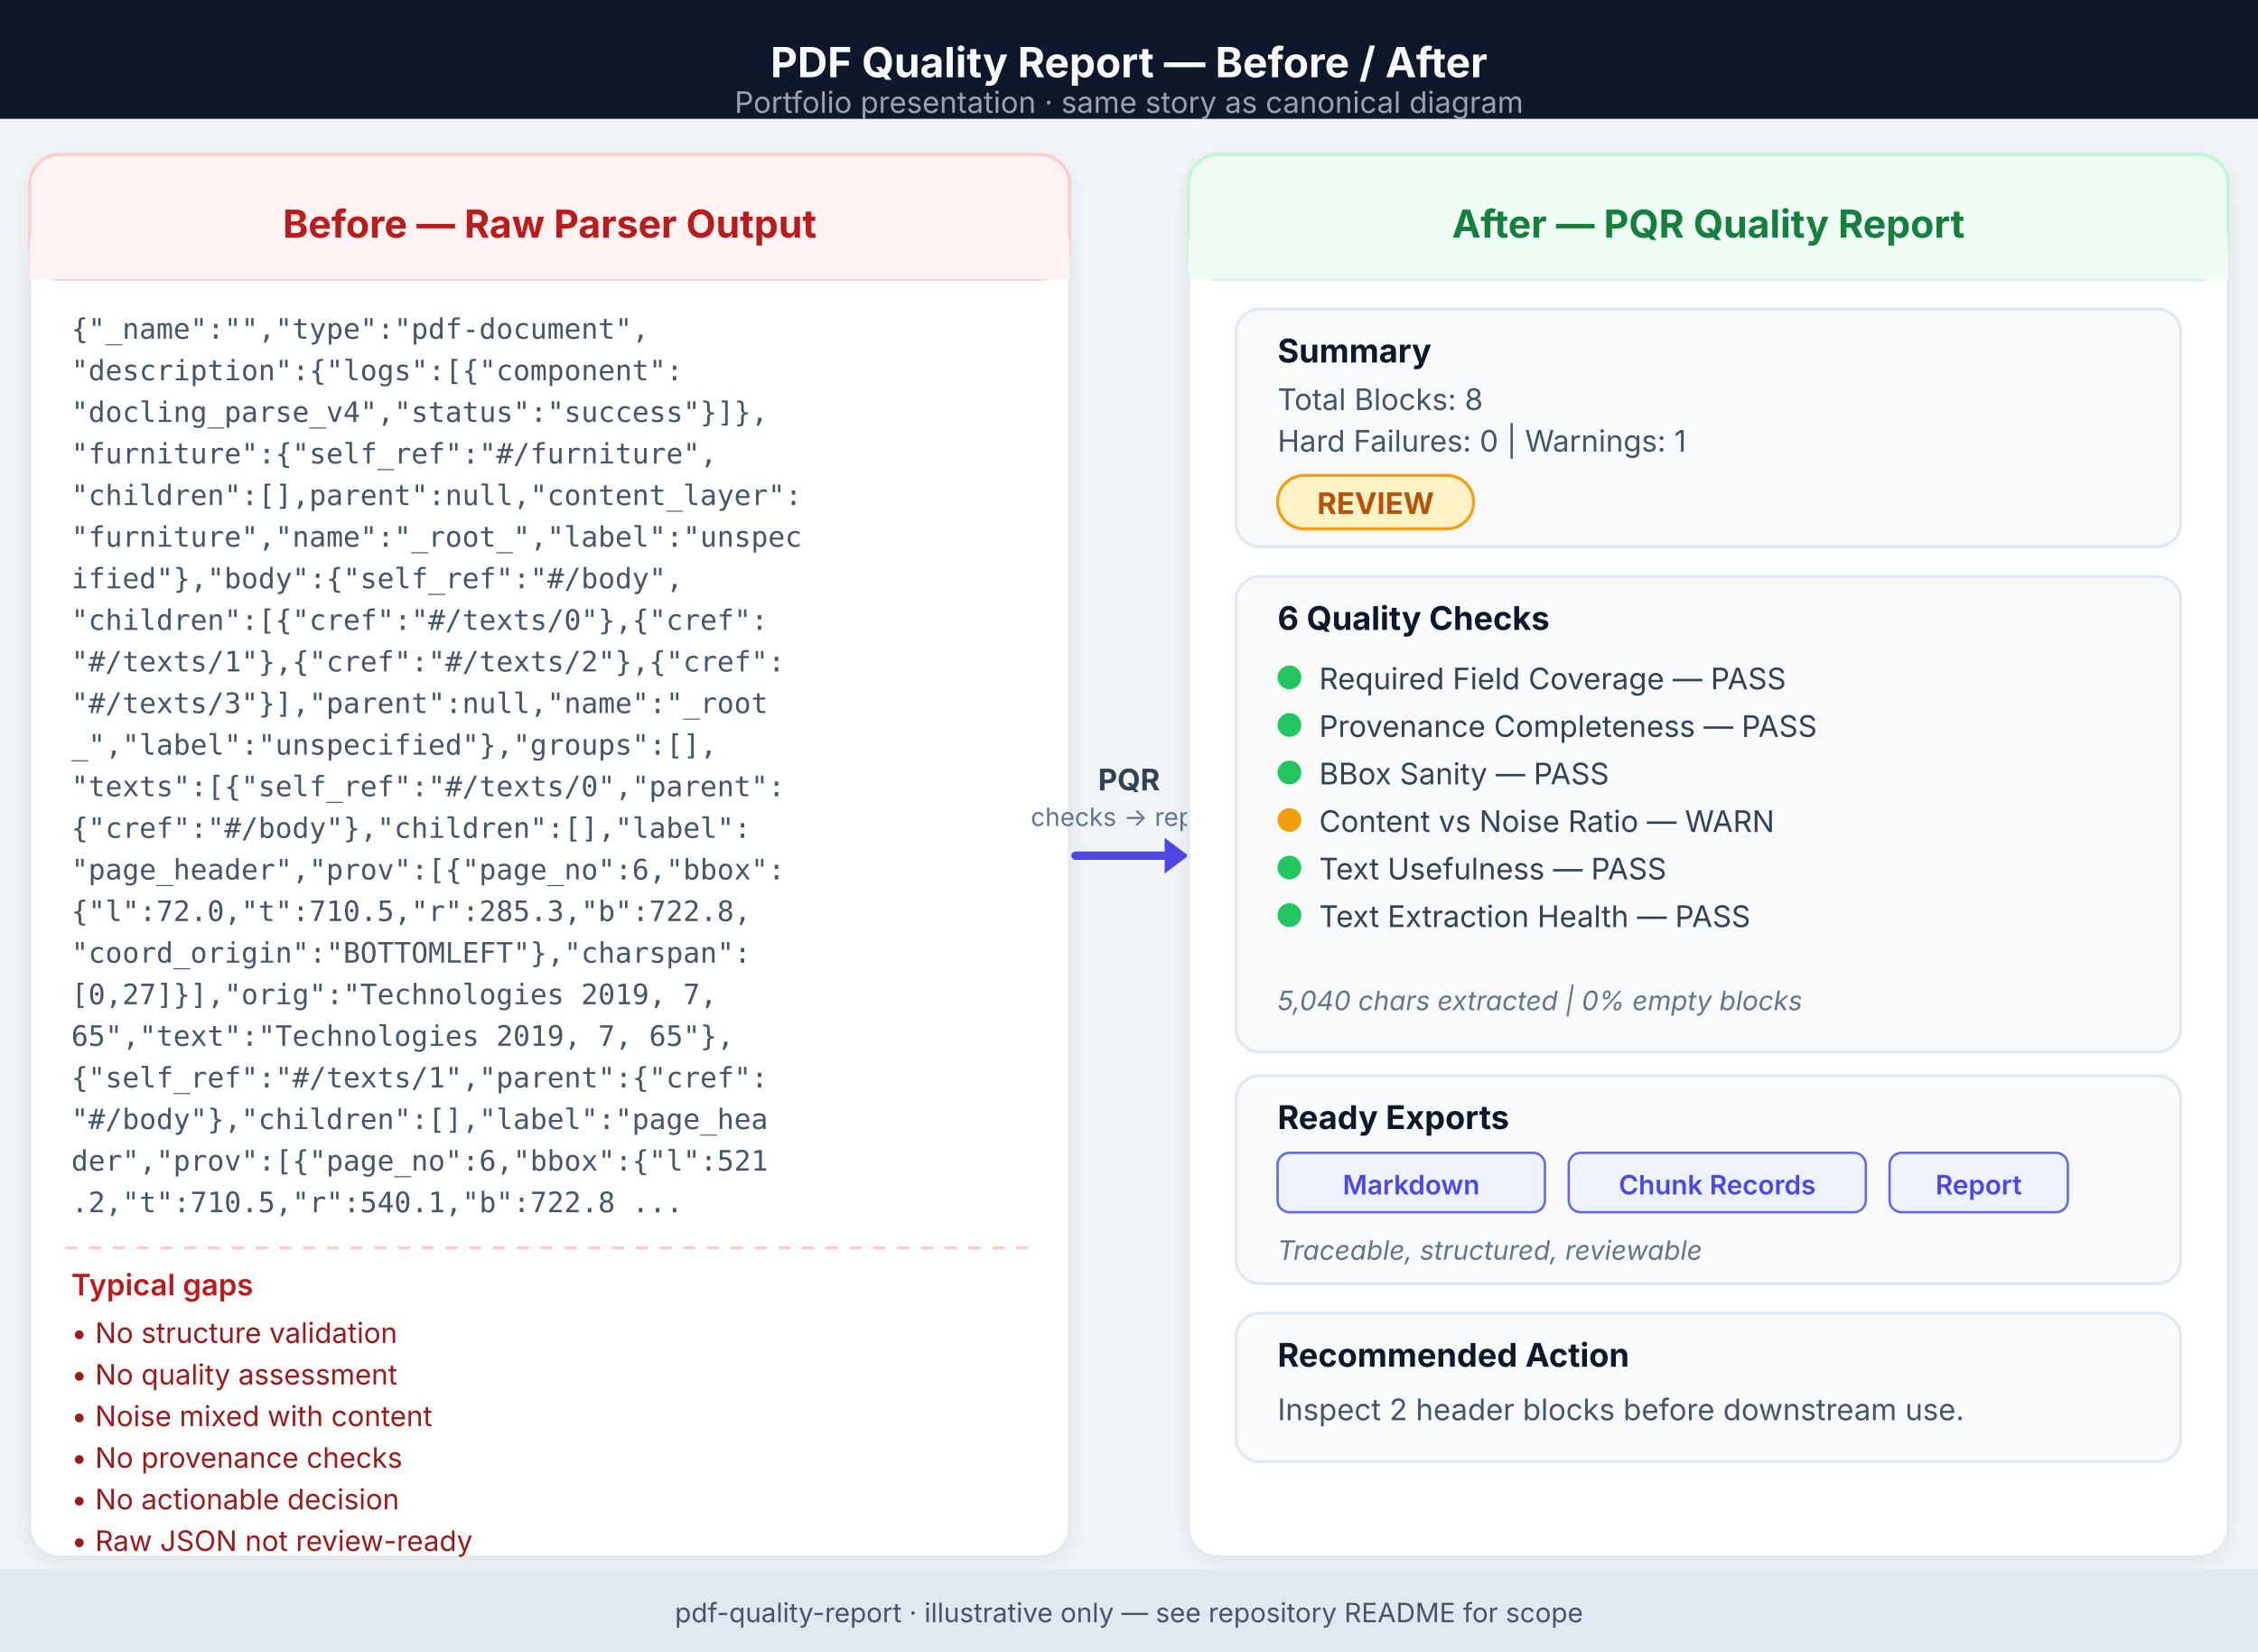
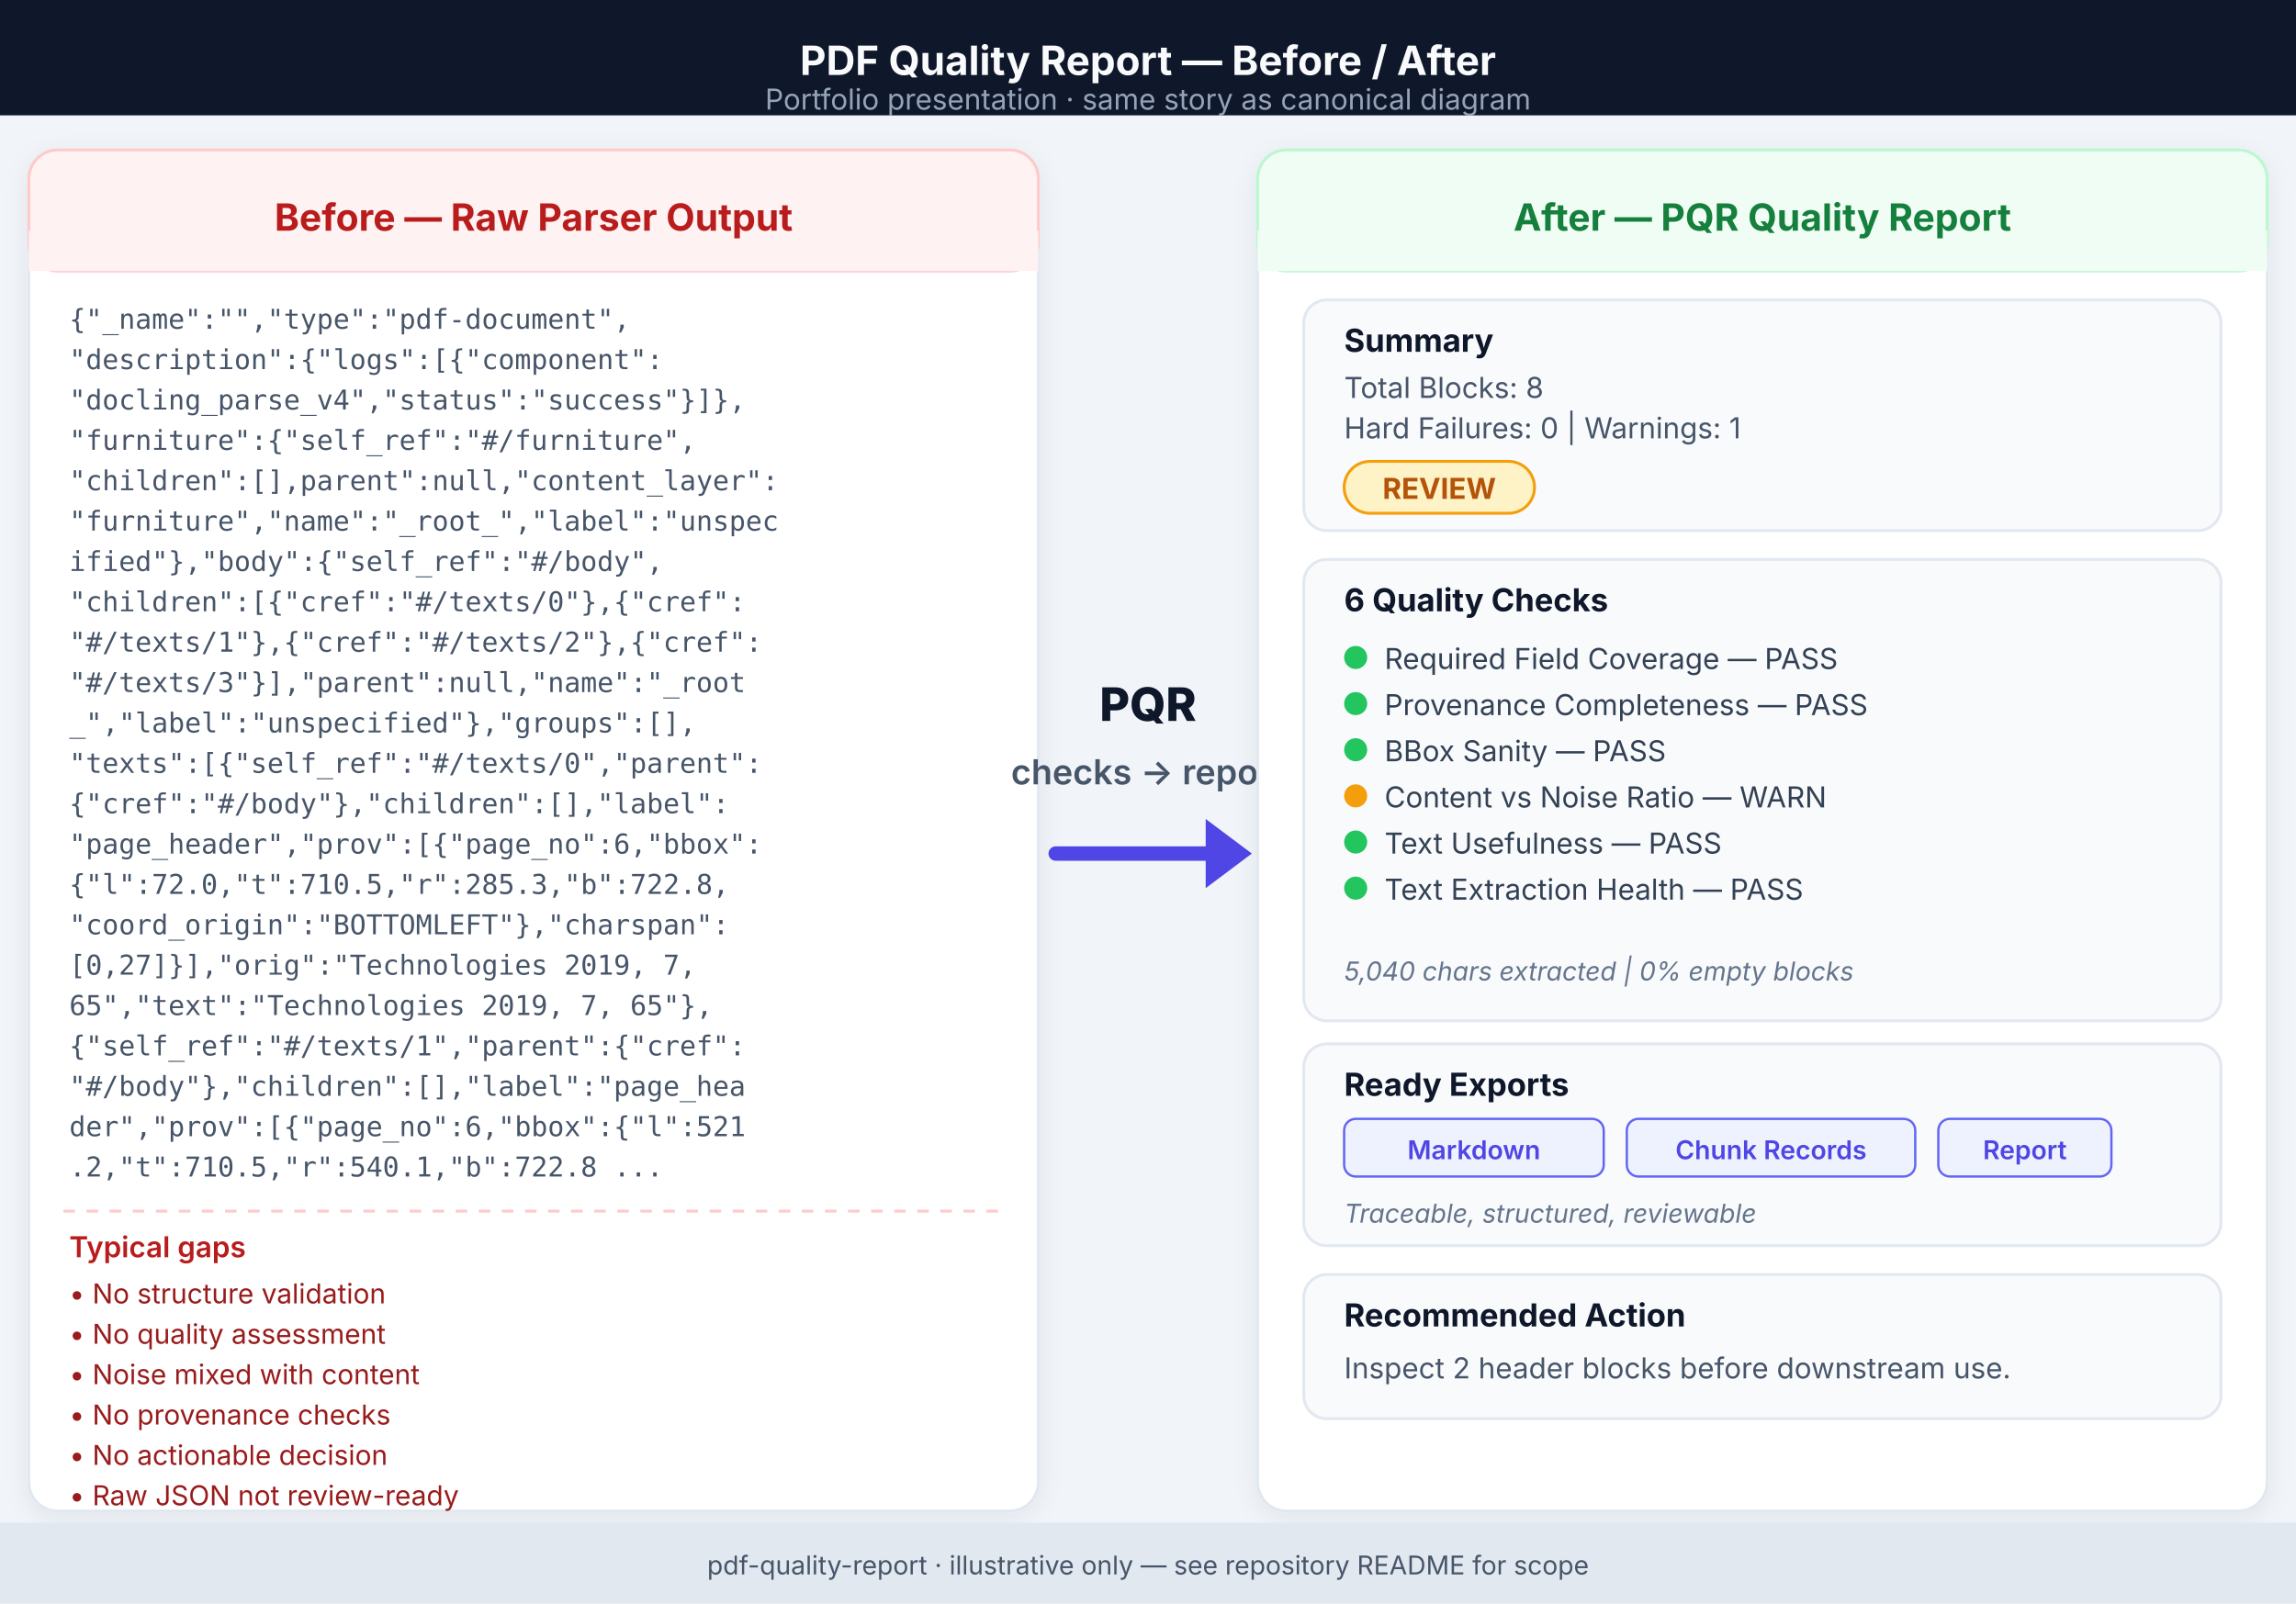
- <svg xmlns="http://www.w3.org/2000/svg" viewBox="0 0 760 556" role="img" style="font-family: -apple-system, BlinkMacSystemFont, 'Segoe UI', sans-serif;">
+ <svg xmlns="http://www.w3.org/2000/svg" viewBox="0 0 796 556" role="img" style="font-family: -apple-system, BlinkMacSystemFont, 'Segoe UI', sans-serif;">
  <defs>
    <filter id="pf_pqrPanelShadow" x="-6%" y="-4%" width="112%" height="108%">
      <feDropShadow dx="0" dy="2" stdDeviation="4" flood-color="#0f172a" flood-opacity="0.07" />
    </filter>
  </defs>
-   <rect width="760" height="556" fill="#f1f5f9" />
-   <rect width="760" height="40" fill="#0f172a" />
-   <text x="380" y="26" text-anchor="middle" fill="#f8fafc" font-size="14" font-weight="700">PDF Quality Report — Before / After</text>
-   <text x="380" y="38" text-anchor="middle" fill="#94a3b8" font-size="10">Portfolio presentation · same story as canonical diagram</text>
+   <rect width="796" height="556" fill="#f1f5f9" />
+   <rect width="796" height="40" fill="#0f172a" />
+   <text x="398" y="26" text-anchor="middle" fill="#f8fafc" font-size="14" font-weight="700">PDF Quality Report — Before / After</text>
+   <text x="398" y="38" text-anchor="middle" fill="#94a3b8" font-size="10">Portfolio presentation · same story as canonical diagram</text>
  <g transform="translate(10, 52)">
    <rect x="0" y="0" width="350" height="472" rx="10" fill="#ffffff" stroke="#e2e8f0" stroke-width="1" filter="url(#pf_pqrPanelShadow)" />
    <rect x="0" y="0" width="350" height="42" rx="10" fill="#fef2f2" stroke="#fecaca" stroke-width="1" />
    <rect x="0" y="28" width="350" height="14" fill="#fef2f2" />
    <text x="175" y="28" text-anchor="middle" fill="#b91c1c" font-size="13" font-weight="700">Before — Raw Parser Output</text>
    <text x="14" y="62" fill="#475569" font-size="9.5" font-family="ui-monospace, SFMono-Regular, Menlo, Monaco, Consolas, monospace">
      <tspan x="14" dy="0">{"_name":"","type":"pdf-document",</tspan>
      <tspan x="14" dy="14">"description":{"logs":[{"component":</tspan>
      <tspan x="14" dy="14">"docling_parse_v4","status":"success"}]},</tspan>
      <tspan x="14" dy="14">"furniture":{"self_ref":"#/furniture",</tspan>
      <tspan x="14" dy="14">"children":[],parent":null,"content_layer":</tspan>
      <tspan x="14" dy="14">"furniture","name":"_root_","label":"unspec</tspan>
      <tspan x="14" dy="14">ified"},"body":{"self_ref":"#/body",</tspan>
      <tspan x="14" dy="14">"children":[{"cref":"#/texts/0"},{"cref":</tspan>
      <tspan x="14" dy="14">"#/texts/1"},{"cref":"#/texts/2"},{"cref":</tspan>
      <tspan x="14" dy="14">"#/texts/3"}],"parent":null,"name":"_root</tspan>
      <tspan x="14" dy="14">_","label":"unspecified"},"groups":[],</tspan>
      <tspan x="14" dy="14">"texts":[{"self_ref":"#/texts/0","parent":</tspan>
      <tspan x="14" dy="14">{"cref":"#/body"},"children":[],"label":</tspan>
      <tspan x="14" dy="14">"page_header","prov":[{"page_no":6,"bbox":</tspan>
      <tspan x="14" dy="14">{"l":72.0,"t":710.5,"r":285.3,"b":722.8,</tspan>
      <tspan x="14" dy="14">"coord_origin":"BOTTOMLEFT"},"charspan":</tspan>
      <tspan x="14" dy="14">[0,27]}],"orig":"Technologies 2019, 7,</tspan>
      <tspan x="14" dy="14">65","text":"Technologies 2019, 7, 65"},</tspan>
      <tspan x="14" dy="14">{"self_ref":"#/texts/1","parent":{"cref":</tspan>
      <tspan x="14" dy="14">"#/body"},"children":[],"label":"page_hea</tspan>
      <tspan x="14" dy="14">der","prov":[{"page_no":6,"bbox":{"l":521</tspan>
      <tspan x="14" dy="14">.2,"t":710.5,"r":540.1,"b":722.8 ...</tspan>
    </text>
    <line x1="12" y1="368" x2="338" y2="368" stroke="#fecaca" stroke-width="1" stroke-dasharray="4 4" />
    <text x="14" y="384" fill="#b91c1c" font-size="10" font-weight="600">Typical gaps</text>
    <text x="14" y="400" fill="#991b1b" font-size="9.5">
      <tspan x="14" dy="0">• No structure validation</tspan>
      <tspan x="14" dy="14">• No quality assessment</tspan>
      <tspan x="14" dy="14">• Noise mixed with content</tspan>
      <tspan x="14" dy="14">• No provenance checks</tspan>
      <tspan x="14" dy="14">• No actionable decision</tspan>
      <tspan x="14" dy="14">• Raw JSON not review-ready</tspan>
    </text>
-     <text x="370" y="214" text-anchor="middle" fill="#334155" font-size="10" font-weight="700">PQR</text>
-     <text x="370" y="226" text-anchor="middle" fill="#64748b" font-size="8.5">checks → report</text>
-     <line x1="352" y1="236" x2="382" y2="236" stroke="#4f46e5" stroke-width="2.8" stroke-linecap="round" />
-     <polygon points="382,230 390,236 382,242" fill="#4f46e5" />
-     <rect x="390" y="0" width="350" height="472" rx="10" fill="#ffffff" stroke="#e2e8f0" stroke-width="1" filter="url(#pf_pqrPanelShadow)" />
-     <rect x="390" y="0" width="350" height="42" rx="10" fill="#f0fdf4" stroke="#bbf7d0" stroke-width="1" />
-     <rect x="390" y="28" width="350" height="14" fill="#f0fdf4" />
-     <text x="565" y="28" text-anchor="middle" fill="#15803d" font-size="13" font-weight="700">After — PQR Quality Report</text>
-     <rect x="406" y="52" width="318" height="80" rx="8" fill="#f8fafc" stroke="#e2e8f0" stroke-width="1" />
-     <text x="420" y="70" fill="#0f172a" font-size="11" font-weight="700">Summary</text>
-     <text x="420" y="86" fill="#475569" font-size="10">Total Blocks: 8</text>
-     <text x="420" y="100" fill="#475569" font-size="10">Hard Failures: 0 | Warnings: 1</text>
-     <rect x="420" y="108" width="66" height="18" rx="9" fill="#fef3c7" stroke="#f59e0b" stroke-width="1" />
-     <text x="453" y="121" text-anchor="middle" fill="#b45309" font-size="10" font-weight="700">REVIEW</text>
-     <rect x="406" y="142" width="318" height="160" rx="8" fill="#f8fafc" stroke="#e2e8f0" stroke-width="1" />
-     <text x="420" y="160" fill="#0f172a" font-size="11" font-weight="700">6 Quality Checks</text>
-     <circle cx="424" cy="176" r="4" fill="#22c55e" />
-     <text x="434" y="180" fill="#334155" font-size="10">Required Field Coverage — PASS</text>
-     <circle cx="424" cy="192" r="4" fill="#22c55e" />
-     <text x="434" y="196" fill="#334155" font-size="10">Provenance Completeness — PASS</text>
-     <circle cx="424" cy="208" r="4" fill="#22c55e" />
-     <text x="434" y="212" fill="#334155" font-size="10">BBox Sanity — PASS</text>
-     <circle cx="424" cy="224" r="4" fill="#f59e0b" />
-     <text x="434" y="228" fill="#334155" font-size="10">Content vs Noise Ratio — WARN</text>
-     <circle cx="424" cy="240" r="4" fill="#22c55e" />
-     <text x="434" y="244" fill="#334155" font-size="10">Text Usefulness — PASS</text>
-     <circle cx="424" cy="256" r="4" fill="#22c55e" />
-     <text x="434" y="260" fill="#334155" font-size="10">Text Extraction Health — PASS</text>
-     <text x="420" y="288" fill="#64748b" font-size="9" font-style="italic">5,040 chars extracted | 0% empty blocks</text>
-     <rect x="406" y="310" width="318" height="70" rx="8" fill="#f8fafc" stroke="#e2e8f0" stroke-width="1" />
-     <text x="420" y="328" fill="#0f172a" font-size="11" font-weight="700">Ready Exports</text>
-     <rect x="420" y="336" width="90" height="20" rx="4" fill="#eef2ff" stroke="#6366f1" stroke-width="0.8" />
-     <text x="465" y="350" text-anchor="middle" fill="#4f46e5" font-size="9" font-weight="600">Markdown</text>
-     <rect x="518" y="336" width="100" height="20" rx="4" fill="#eef2ff" stroke="#6366f1" stroke-width="0.8" />
-     <text x="568" y="350" text-anchor="middle" fill="#4f46e5" font-size="9" font-weight="600">Chunk Records</text>
-     <rect x="626" y="336" width="60" height="20" rx="4" fill="#eef2ff" stroke="#6366f1" stroke-width="0.8" />
-     <text x="656" y="350" text-anchor="middle" fill="#4f46e5" font-size="9" font-weight="600">Report</text>
-     <text x="420" y="372" fill="#64748b" font-size="9" font-style="italic">Traceable, structured, reviewable</text>
-     <rect x="406" y="390" width="318" height="50" rx="8" fill="#f8fafc" stroke="#e2e8f0" stroke-width="1" />
-     <text x="420" y="408" fill="#0f172a" font-size="11" font-weight="700">Recommended Action</text>
-     <text x="420" y="426" fill="#475569" font-size="10">Inspect 2 header blocks before downstream use.</text>
+     <text x="388" y="198" text-anchor="middle" fill="#0f172a" font-size="16" font-weight="800">PQR</text>
+     <text x="388" y="220" text-anchor="middle" fill="#475569" font-size="12" font-weight="600">checks → report</text>
+     <line x1="356" y1="244" x2="408" y2="244" stroke="#4f46e5" stroke-width="5" stroke-linecap="round" />
+     <polygon points="408,232 424,244 408,256" fill="#4f46e5" />
+     <g transform="translate(36,0)">
+       <rect x="390" y="0" width="350" height="472" rx="10" fill="#ffffff" stroke="#e2e8f0" stroke-width="1" filter="url(#pf_pqrPanelShadow)" />
+       <rect x="390" y="0" width="350" height="42" rx="10" fill="#f0fdf4" stroke="#bbf7d0" stroke-width="1" />
+       <rect x="390" y="28" width="350" height="14" fill="#f0fdf4" />
+       <text x="565" y="28" text-anchor="middle" fill="#15803d" font-size="13" font-weight="700">After — PQR Quality Report</text>
+       <rect x="406" y="52" width="318" height="80" rx="8" fill="#f8fafc" stroke="#e2e8f0" stroke-width="1" />
+       <text x="420" y="70" fill="#0f172a" font-size="11" font-weight="700">Summary</text>
+       <text x="420" y="86" fill="#475569" font-size="10">Total Blocks: 8</text>
+       <text x="420" y="100" fill="#475569" font-size="10">Hard Failures: 0 | Warnings: 1</text>
+       <rect x="420" y="108" width="66" height="18" rx="9" fill="#fef3c7" stroke="#f59e0b" stroke-width="1" />
+       <text x="453" y="121" text-anchor="middle" fill="#b45309" font-size="10" font-weight="700">REVIEW</text>
+       <rect x="406" y="142" width="318" height="160" rx="8" fill="#f8fafc" stroke="#e2e8f0" stroke-width="1" />
+       <text x="420" y="160" fill="#0f172a" font-size="11" font-weight="700">6 Quality Checks</text>
+       <circle cx="424" cy="176" r="4" fill="#22c55e" />
+       <text x="434" y="180" fill="#334155" font-size="10">Required Field Coverage — PASS</text>
+       <circle cx="424" cy="192" r="4" fill="#22c55e" />
+       <text x="434" y="196" fill="#334155" font-size="10">Provenance Completeness — PASS</text>
+       <circle cx="424" cy="208" r="4" fill="#22c55e" />
+       <text x="434" y="212" fill="#334155" font-size="10">BBox Sanity — PASS</text>
+       <circle cx="424" cy="224" r="4" fill="#f59e0b" />
+       <text x="434" y="228" fill="#334155" font-size="10">Content vs Noise Ratio — WARN</text>
+       <circle cx="424" cy="240" r="4" fill="#22c55e" />
+       <text x="434" y="244" fill="#334155" font-size="10">Text Usefulness — PASS</text>
+       <circle cx="424" cy="256" r="4" fill="#22c55e" />
+       <text x="434" y="260" fill="#334155" font-size="10">Text Extraction Health — PASS</text>
+       <text x="420" y="288" fill="#64748b" font-size="9" font-style="italic">5,040 chars extracted | 0% empty blocks</text>
+       <rect x="406" y="310" width="318" height="70" rx="8" fill="#f8fafc" stroke="#e2e8f0" stroke-width="1" />
+       <text x="420" y="328" fill="#0f172a" font-size="11" font-weight="700">Ready Exports</text>
+       <rect x="420" y="336" width="90" height="20" rx="4" fill="#eef2ff" stroke="#6366f1" stroke-width="0.8" />
+       <text x="465" y="350" text-anchor="middle" fill="#4f46e5" font-size="9" font-weight="600">Markdown</text>
+       <rect x="518" y="336" width="100" height="20" rx="4" fill="#eef2ff" stroke="#6366f1" stroke-width="0.8" />
+       <text x="568" y="350" text-anchor="middle" fill="#4f46e5" font-size="9" font-weight="600">Chunk Records</text>
+       <rect x="626" y="336" width="60" height="20" rx="4" fill="#eef2ff" stroke="#6366f1" stroke-width="0.8" />
+       <text x="656" y="350" text-anchor="middle" fill="#4f46e5" font-size="9" font-weight="600">Report</text>
+       <text x="420" y="372" fill="#64748b" font-size="9" font-style="italic">Traceable, structured, reviewable</text>
+       <rect x="406" y="390" width="318" height="50" rx="8" fill="#f8fafc" stroke="#e2e8f0" stroke-width="1" />
+       <text x="420" y="408" fill="#0f172a" font-size="11" font-weight="700">Recommended Action</text>
+       <text x="420" y="426" fill="#475569" font-size="10">Inspect 2 header blocks before downstream use.</text>
+     </g>
  </g>
-   <rect x="0" y="528" width="760" height="28" fill="#e2e8f0" />
-   <text x="380" y="546" text-anchor="middle" fill="#475569" font-size="9">pdf-quality-report · illustrative only — see repository README for scope</text>
+   <rect x="0" y="528" width="796" height="28" fill="#e2e8f0" />
+   <text x="398" y="546" text-anchor="middle" fill="#475569" font-size="9">pdf-quality-report · illustrative only — see repository README for scope</text>
</svg>
